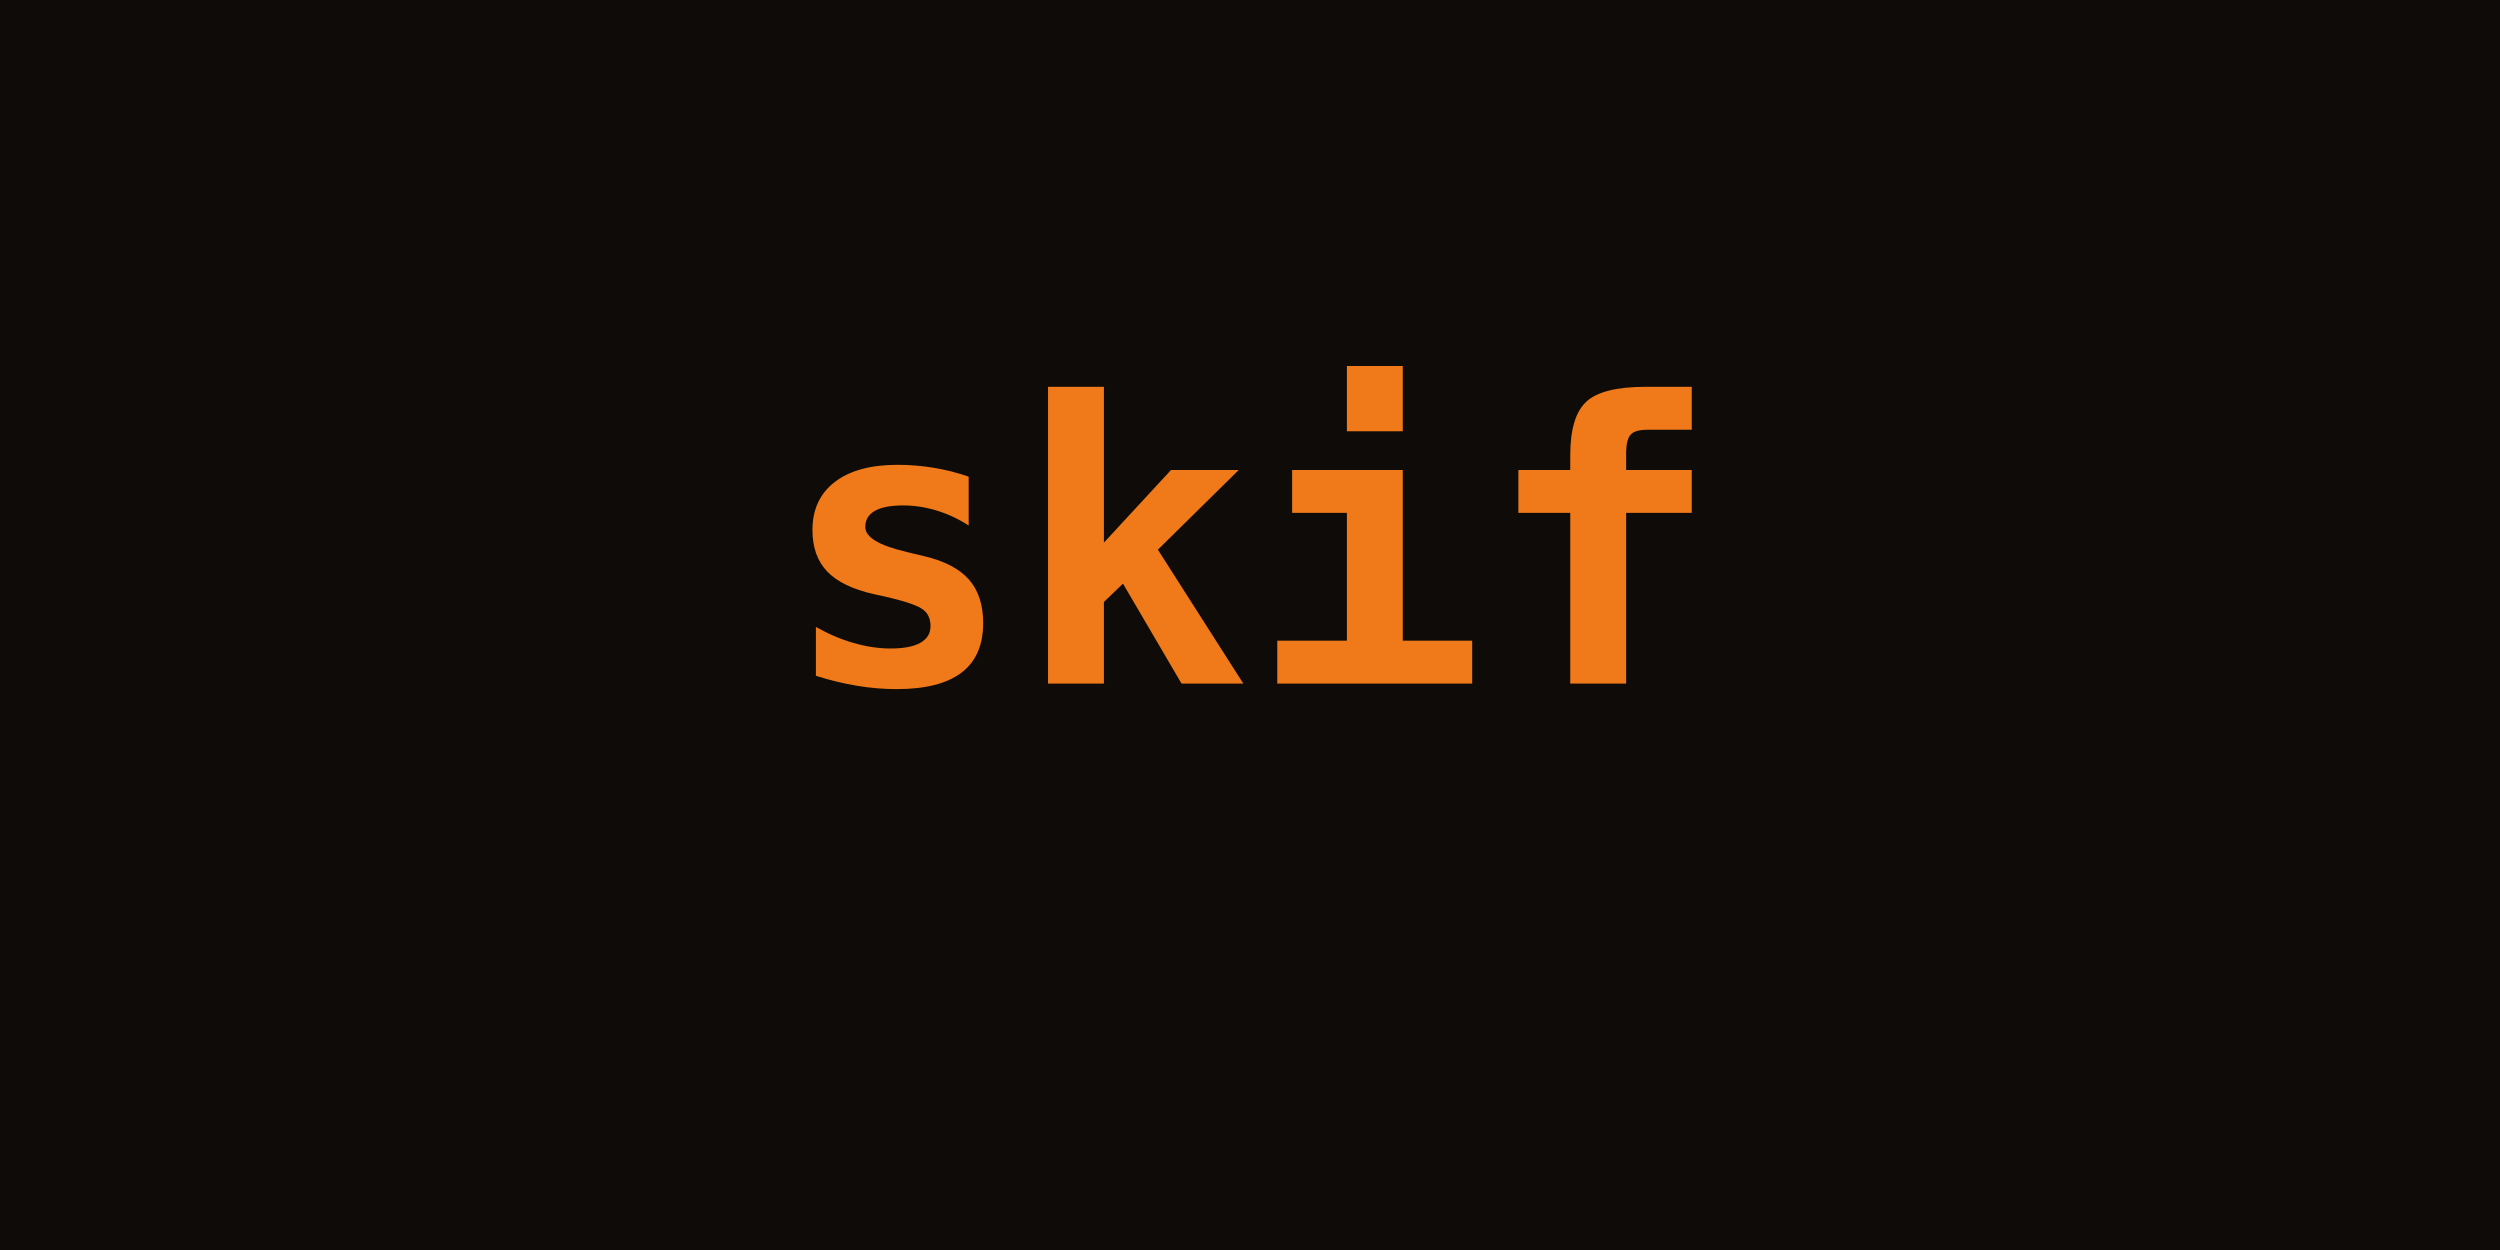
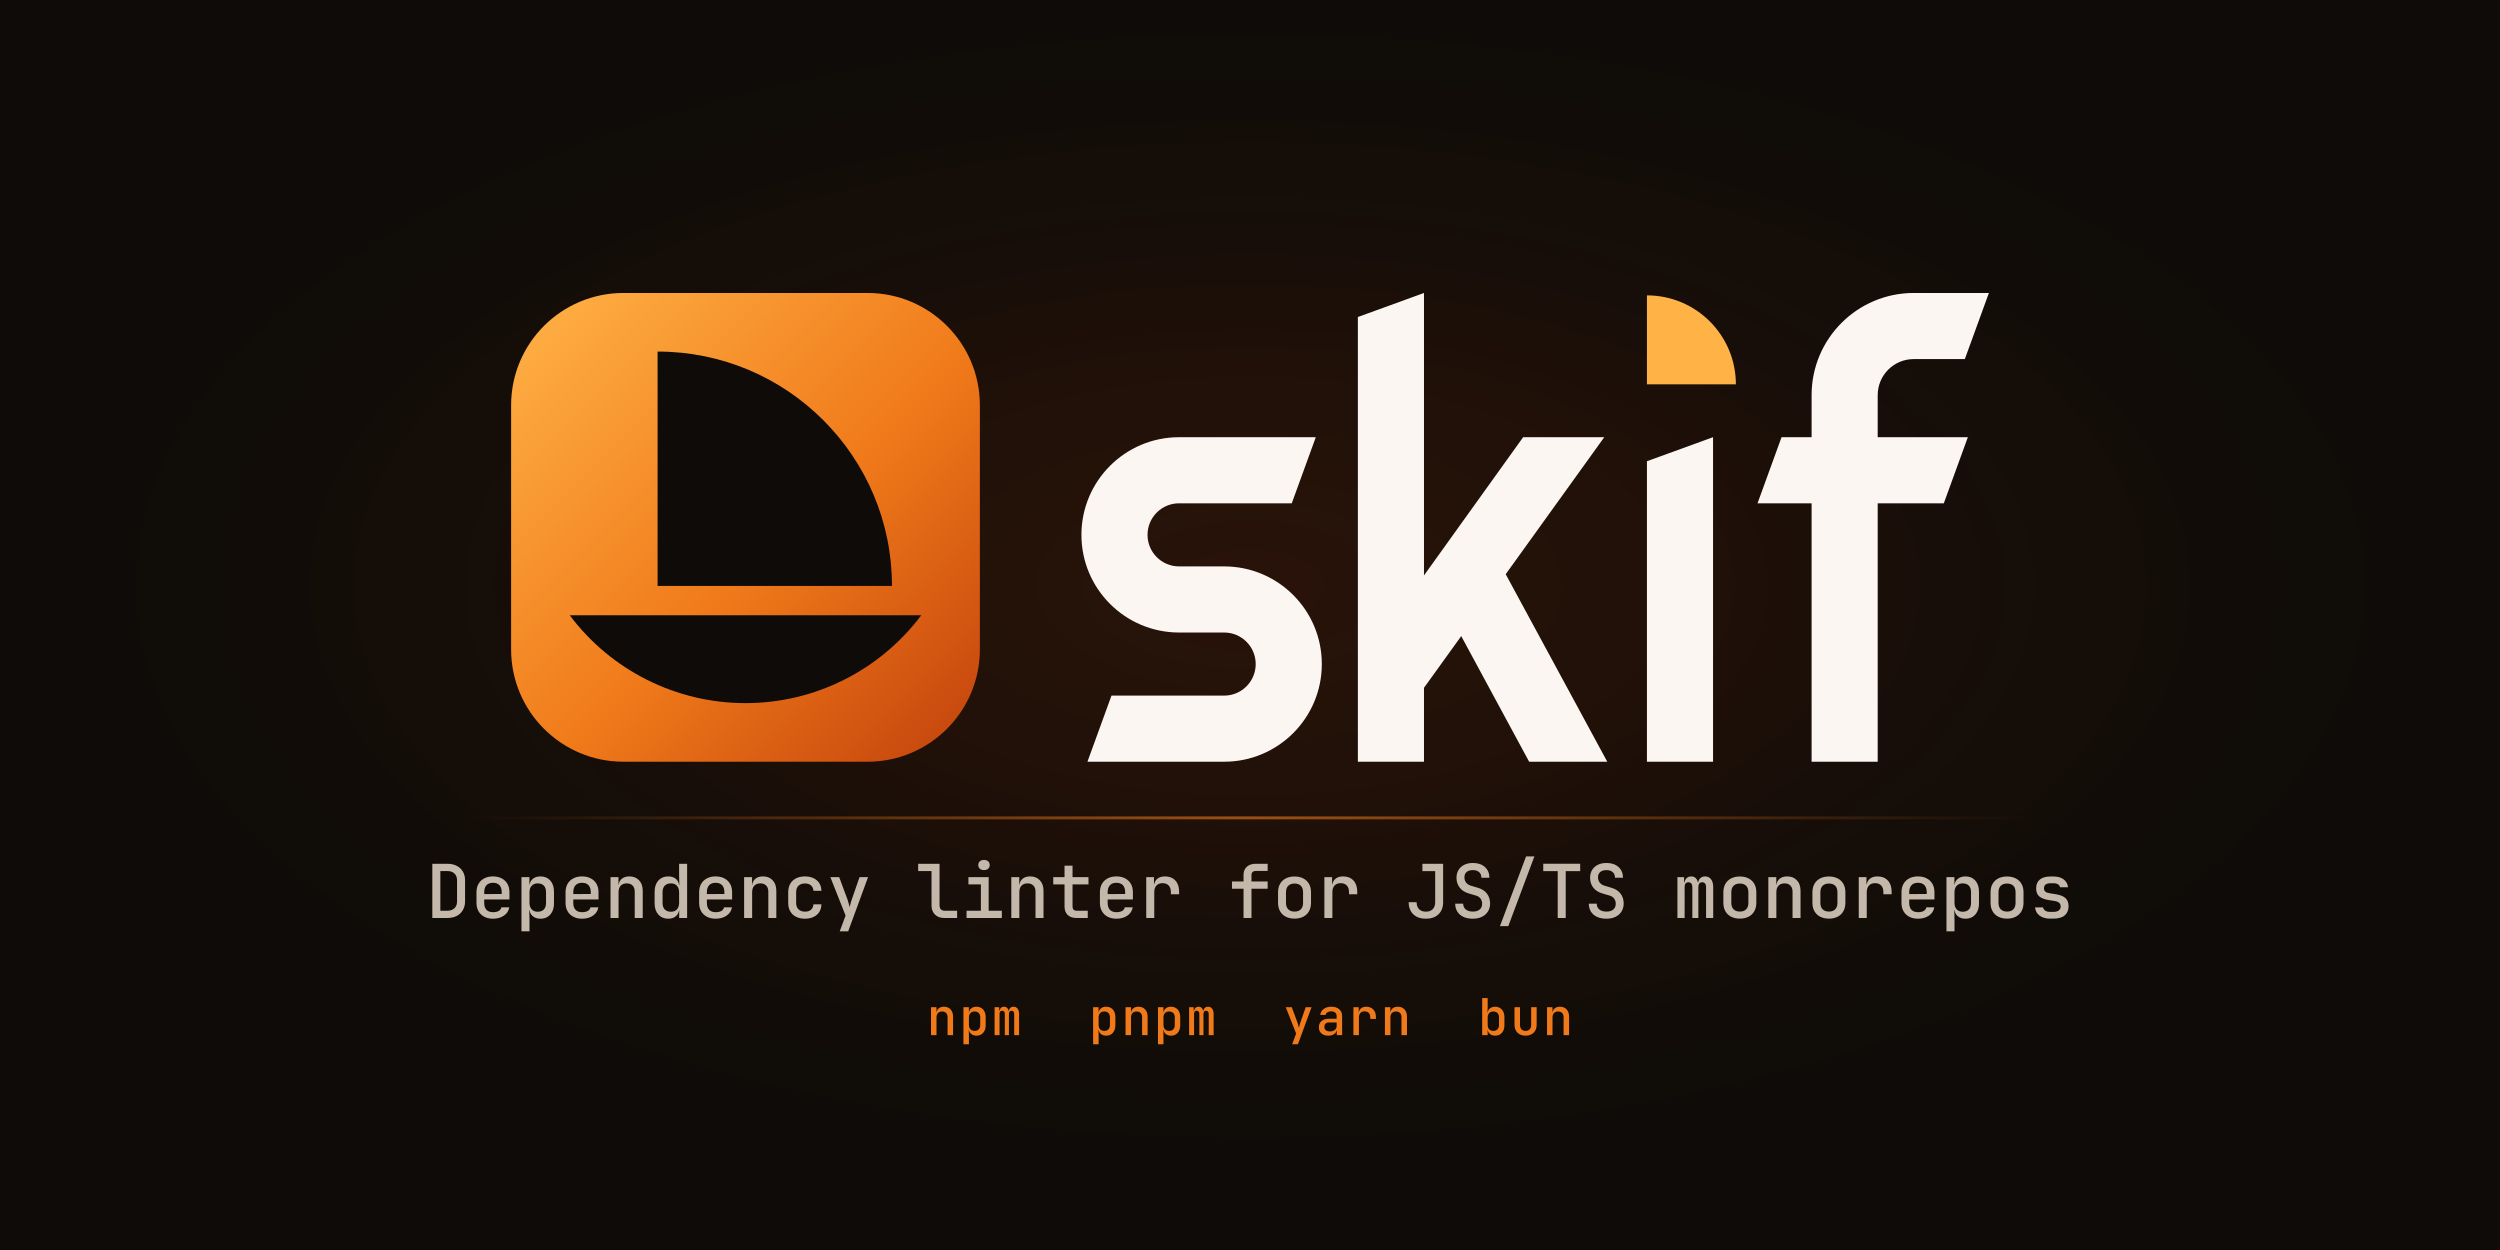
- <svg xmlns="http://www.w3.org/2000/svg" viewBox="0 0 1280 640" fill="none" role="img" aria-label="skif">
+ <svg xmlns="http://www.w3.org/2000/svg" viewBox="0 0 1280 640" width="1280" height="640" role="img" aria-label="skif: dependency linter for JavaScript and TypeScript monorepos">
+   <defs>
+     <linearGradient id="g" gradientUnits="userSpaceOnUse" x1="261.69" y1="150" x2="501.69" y2="390">
+       <stop offset="0" stop-color="#ffb347" />
+       <stop offset=".55" stop-color="#f07a1a" />
+       <stop offset="1" stop-color="#c2410c" />
+     </linearGradient>
+     <radialGradient id="h" gradientUnits="userSpaceOnUse" cx="0" cy="0" r="1" gradientTransform="translate(640 300) scale(640 320)">
+       <stop offset="0" stop-color="#c2410c" stop-opacity="0.150" />
+       <stop offset="0.3" stop-color="#c2410c" stop-opacity="0.108" />
+       <stop offset="0.6" stop-color="#c2410c" stop-opacity="0.045" />
+       <stop offset="0.82" stop-color="#c2410c" stop-opacity="0.012" />
+       <stop offset="1" stop-color="#c2410c" stop-opacity="0.000" />
+     </radialGradient>
+     <linearGradient id="r" gradientUnits="userSpaceOnUse" x1="240" y1="0" x2="1040" y2="0">
+       <stop offset="0" stop-color="#f07a1a" stop-opacity="0" />
+       <stop offset=".5" stop-color="#f07a1a" stop-opacity=".6" />
+       <stop offset="1" stop-color="#f07a1a" stop-opacity="0" />
+     </linearGradient>
+   </defs>
  <rect width="1280" height="640" fill="#0e0b08" />
-   <text x="640" y="350" text-anchor="middle" font-family="monospace" font-size="200" font-weight="700" fill="#f07a1a">skif</text>
+   <rect width="1280" height="640" fill="url(#h)" />
+   <rect x="261.69" y="150" width="240" height="240" rx="57.5" fill="url(#g)" />
+   <path fill="#0e0b08" d="M336.69 180A120 120 0 0 1 456.69 300L336.69 300ZM291.69 315L471.69 315A112.5 112.5 0 0 1 291.69 315Z" />
+   <path fill="#fbf6f1" d="M673.69 223.85L603.69 223.85A50 50 0 0 0 603.69 323.85L626.77 323.85A16.15 16.15 0 0 1 626.77 356.15L569.08 356.15L556.77 390L626.77 390A50 50 0 0 0 626.77 290L603.69 290A16.15 16.15 0 0 1 603.69 257.69L661.38 257.69ZM695.23 390L729.08 390L729.08 352.15L748.15 325.69L782.92 390L822.92 390L770.92 294L821.38 223.85L779.85 223.85L729.08 294.62L729.08 150L695.23 162.31ZM843.23 390L877.08 390L877.08 223.85L843.23 236.15ZM927.54 390L961.38 390L961.38 257.69L995.23 257.69L1007.54 223.85L961.38 223.85L961.38 202.31A18.46 18.46 0 0 1 979.85 183.85L1006 183.85L1018.31 150L979.85 150A52.31 52.31 0 0 0 927.54 202.31L927.54 223.85L912.15 223.85L899.85 257.69L927.54 257.69Z" />
+   <path fill="#ffb347" d="M843.23 151.23A45.54 45.54 0 0 1 888.77 196.77L843.23 196.77Z" />
+   <rect x="240" y="418" width="800" height="1.5" fill="url(#r)" />
+   <path fill="#c4b8aa" d="M221.35 470V442.26H229.11Q231.84 442.26 233.86 443.31Q235.87 444.35 236.99 446.25Q238.11 448.15 238.11 450.73V461.49Q238.11 464.03 236.99 465.97Q235.87 467.91 233.86 468.96Q231.84 470 229.11 470ZM225.46 466.28H229.11Q231.39 466.28 232.7 465Q234.01 463.73 234.01 461.49V450.73Q234.01 448.53 232.7 447.26Q231.39 445.98 229.11 445.98H225.46ZM252.4 470.38Q249.85 470.38 247.94 469.37Q246.02 468.37 244.99 466.54Q243.96 464.72 243.96 462.29V456.81Q243.96 454.34 244.99 452.54Q246.02 450.73 247.94 449.73Q249.85 448.72 252.4 448.72Q254.98 448.72 256.88 449.73Q258.78 450.73 259.81 452.54Q260.84 454.34 260.84 456.81V460.54H247.92V462.29Q247.92 464.6 249.07 465.82Q250.23 467.04 252.44 467.04Q254.22 467.04 255.33 466.41Q256.43 465.78 256.69 464.57H260.76Q260.3 467.23 258.02 468.8Q255.74 470.38 252.4 470.38ZM256.88 457.73V456.78Q256.88 454.5 255.74 453.24Q254.6 451.99 252.4 451.99Q250.23 451.99 249.07 453.24Q247.92 454.5 247.92 456.81V457.76ZM266.99 476.84V449.1H271.06V453.09H271.13Q271.36 451.27 272.62 450.13Q274.14 448.72 276.72 448.72Q279.87 448.72 281.75 450.83Q283.64 452.94 283.64 456.59V462.48Q283.64 464.91 282.78 466.68Q281.93 468.44 280.39 469.41Q278.85 470.38 276.72 470.38Q274.17 470.38 272.62 468.94Q271.36 467.83 271.13 466.01H270.98L271.1 470.87V476.84ZM275.31 466.81Q277.33 466.81 278.45 465.65Q279.57 464.49 279.57 462.29V456.81Q279.57 454.61 278.45 453.45Q277.33 452.29 275.31 452.29Q273.38 452.29 272.24 453.49Q271.1 454.69 271.1 456.81V462.29Q271.1 464.41 272.24 465.61Q273.38 466.81 275.31 466.81ZM298 470.38Q295.45 470.38 293.54 469.37Q291.62 468.37 290.59 466.54Q289.56 464.72 289.56 462.29V456.81Q289.56 454.34 290.59 452.54Q291.62 450.73 293.54 449.73Q295.45 448.72 298 448.72Q300.58 448.72 302.48 449.73Q304.38 450.73 305.41 452.54Q306.44 454.34 306.44 456.81V460.54H293.52V462.29Q293.52 464.6 294.68 465.82Q295.83 467.04 298.04 467.04Q299.82 467.04 300.93 466.41Q302.03 465.78 302.29 464.57H306.36Q305.9 467.23 303.62 468.8Q301.34 470.38 298 470.38ZM302.48 457.73V456.78Q302.48 454.5 301.34 453.24Q300.2 451.99 298 451.99Q295.83 451.99 294.68 453.24Q293.52 454.5 293.52 456.81V457.76ZM312.59 470V449.1H316.66V453.09H316.73Q316.96 451.27 318.14 450.13Q319.62 448.72 322.24 448.72Q325.36 448.72 327.22 450.72Q329.08 452.71 329.08 456.09V470H324.98V456.55Q324.98 454.5 323.88 453.39Q322.78 452.29 320.88 452.29Q318.94 452.29 317.82 453.45Q316.7 454.61 316.7 456.81V470ZM342.12 470.38Q338.96 470.38 337.06 468.25Q335.16 466.12 335.16 462.51V456.62Q335.16 452.98 337.06 450.85Q338.96 448.72 342.12 448.72Q344.7 448.72 346.22 450.13Q347.44 451.27 347.67 453.09H347.82L347.7 448.23V442.26H351.81V470H347.74V466.01H347.67Q347.44 467.83 346.22 468.94Q344.7 470.38 342.12 470.38ZM343.52 466.81Q345.46 466.81 346.58 465.61Q347.7 464.41 347.7 462.29V456.81Q347.7 454.69 346.58 453.49Q345.46 452.29 343.52 452.29Q341.51 452.29 340.37 453.45Q339.23 454.61 339.23 456.81V462.29Q339.23 464.49 340.37 465.65Q341.51 466.81 343.52 466.81ZM366.4 470.38Q363.85 470.38 361.94 469.37Q360.02 468.37 358.99 466.54Q357.96 464.72 357.96 462.29V456.81Q357.96 454.34 358.99 452.54Q360.02 450.73 361.94 449.73Q363.85 448.72 366.4 448.72Q368.98 448.72 370.88 449.73Q372.78 450.73 373.81 452.54Q374.84 454.34 374.84 456.81V460.54H361.92V462.29Q361.92 464.6 363.08 465.82Q364.23 467.04 366.44 467.04Q368.22 467.04 369.33 466.41Q370.43 465.78 370.69 464.57H374.76Q374.3 467.23 372.02 468.8Q369.74 470.38 366.4 470.38ZM370.88 457.73V456.78Q370.88 454.5 369.74 453.24Q368.6 451.99 366.4 451.99Q364.23 451.99 363.08 453.24Q361.92 454.5 361.92 456.81V457.76ZM380.99 470V449.1H385.06V453.09H385.13Q385.36 451.27 386.54 450.13Q388.02 448.72 390.64 448.72Q393.76 448.72 395.62 450.72Q397.48 452.71 397.48 456.09V470H393.38V456.55Q393.38 454.5 392.28 453.39Q391.18 452.29 389.28 452.29Q387.34 452.29 386.22 453.45Q385.1 454.61 385.1 456.81V470ZM412.15 470.38Q409.57 470.38 407.61 469.41Q405.65 468.44 404.61 466.6Q403.56 464.76 403.56 462.29V456.81Q403.56 454.31 404.61 452.48Q405.65 450.66 407.61 449.69Q409.57 448.72 412.15 448.72Q415.91 448.72 418.19 450.7Q420.47 452.67 420.59 456.09H416.48Q416.37 454.31 415.23 453.32Q414.09 452.33 412.15 452.33Q410.06 452.33 408.85 453.49Q407.63 454.65 407.63 456.78V462.29Q407.63 464.41 408.85 465.59Q410.06 466.77 412.15 466.77Q414.09 466.77 415.23 465.78Q416.37 464.79 416.48 463.01H420.59Q420.47 466.43 418.19 468.4Q415.91 470.38 412.15 470.38ZM429.94 476.84 432.94 468.78 425.15 449.1H429.67L434.04 460.88Q434.31 461.64 434.57 462.7Q434.84 463.77 435.03 464.45Q435.18 463.77 435.45 462.7Q435.71 461.64 435.98 460.88L440.08 449.1H444.45L434.27 476.84ZM483.4 470Q481.46 470 480.02 469.22Q478.58 468.44 477.76 467Q476.94 465.55 476.94 463.65V445.98H470.1V442.26H481.05V463.65Q481.05 464.87 481.73 465.57Q482.41 466.28 483.59 466.28H490.05V470ZM494.88 470V466.28H502.21V452.82H495.83V449.1H506.2V466.28H512.93V470ZM503.81 445.49Q502.48 445.49 501.68 444.79Q500.88 444.08 500.88 442.91Q500.88 441.69 501.68 440.99Q502.48 440.28 503.81 440.28Q505.14 440.28 505.94 440.99Q506.73 441.69 506.73 442.91Q506.73 444.08 505.94 444.79Q505.14 445.49 503.81 445.49ZM517.79 470V449.1H521.86V453.09H521.93Q522.16 451.27 523.34 450.13Q524.82 448.72 527.44 448.72Q530.56 448.72 532.42 450.72Q534.28 452.71 534.28 456.09V470H530.18V456.55Q530.18 454.5 529.08 453.39Q527.98 452.29 526.08 452.29Q524.14 452.29 523.02 453.45Q521.9 454.61 521.9 456.81V470ZM551.08 470Q548.23 470 546.63 468.44Q545.04 466.88 545.04 464.11V452.82H539.26V449.1H545.04V443.21H549.14V449.1H557.31V452.82H549.14V464.11Q549.14 466.28 551.23 466.28H556.93V470ZM571.6 470.38Q569.05 470.38 567.13 469.37Q565.22 468.37 564.19 466.54Q563.16 464.72 563.16 462.29V456.81Q563.16 454.34 564.19 452.54Q565.22 450.73 567.13 449.73Q569.05 448.72 571.6 448.72Q574.18 448.72 576.08 449.73Q577.98 450.73 579.01 452.54Q580.04 454.34 580.04 456.81V460.54H567.12V462.29Q567.12 464.6 568.28 465.82Q569.43 467.04 571.64 467.04Q573.42 467.04 574.53 466.41Q575.63 465.78 575.89 464.57H579.96Q579.5 467.23 577.22 468.8Q574.94 470.38 571.6 470.38ZM576.08 457.73V456.78Q576.08 454.5 574.94 453.24Q573.8 451.99 571.6 451.99Q569.43 451.99 568.28 453.24Q567.12 454.5 567.12 456.81V457.76ZM586.88 470V449.1H590.83V452.98Q591.21 451.46 592.04 450.43Q593.53 448.72 596.45 448.72Q599.8 448.72 601.75 450.79Q603.71 452.86 603.71 456.47V457.88H599.49V456.81Q599.49 454.57 598.37 453.38Q597.25 452.18 595.24 452.18Q593.22 452.18 592.1 453.39Q590.98 454.61 590.98 456.81V470ZM636.69 470V455.03H630.77V451.3H636.69V447.92Q636.69 445.3 638.37 443.78Q640.04 442.26 642.93 442.26H649.04V445.91H643Q641.94 445.91 641.35 446.44Q640.76 446.97 640.76 447.96V451.3H649.04V455.03H640.76V470ZM662.8 470.34Q660.22 470.34 658.32 469.35Q656.42 468.37 655.39 466.54Q654.36 464.72 654.36 462.25V456.85Q654.36 454.34 655.39 452.54Q656.42 450.73 658.32 449.75Q660.22 448.76 662.8 448.76Q665.38 448.76 667.28 449.75Q669.18 450.73 670.21 452.54Q671.24 454.34 671.24 456.85V462.25Q671.24 464.72 670.21 466.54Q669.18 468.37 667.28 469.35Q665.38 470.34 662.8 470.34ZM662.8 466.73Q664.89 466.73 666.03 465.57Q667.17 464.41 667.17 462.25V456.85Q667.17 454.65 666.03 453.51Q664.89 452.37 662.8 452.37Q660.75 452.37 659.59 453.51Q658.43 454.65 658.43 456.85V462.25Q658.43 464.41 659.59 465.57Q660.75 466.73 662.8 466.73ZM678.08 470V449.1H682.03V452.98Q682.41 451.46 683.24 450.43Q684.73 448.72 687.65 448.72Q691 448.72 692.95 450.79Q694.91 452.86 694.91 456.47V457.88H690.69V456.81Q690.69 454.57 689.57 453.38Q688.45 452.18 686.44 452.18Q684.42 452.18 683.3 453.39Q682.18 454.61 682.18 456.81V470ZM730.06 470.38Q725.96 470.38 723.6 468.1Q721.24 465.82 721.24 461.91H725.31Q725.31 464.22 726.56 465.5Q727.82 466.77 730.06 466.77Q732.3 466.77 733.56 465.5Q734.81 464.22 734.81 461.94V446.02H728.27V442.26H738.88V461.94Q738.88 465.86 736.5 468.12Q734.13 470.38 730.06 470.38ZM754.11 470.38Q751.3 470.38 749.29 469.45Q747.27 468.52 746.17 466.79Q745.07 465.06 745.07 462.67H749.14Q749.14 464.57 750.47 465.65Q751.8 466.73 754.15 466.73Q756.36 466.73 757.61 465.67Q758.86 464.6 758.86 462.74Q758.86 461.18 758.01 460.04Q757.15 458.9 755.56 458.49L752.06 457.46Q749.02 456.59 747.37 454.48Q745.72 452.37 745.72 449.44Q745.72 447.16 746.74 445.45Q747.77 443.74 749.67 442.79Q751.57 441.84 754.15 441.84Q757.95 441.84 760.25 443.89Q762.55 445.95 762.59 449.4H758.48Q758.48 447.58 757.32 446.53Q756.17 445.49 754.08 445.49Q752.06 445.49 750.92 446.46Q749.78 447.43 749.78 449.18Q749.78 450.73 750.64 451.87Q751.49 453.01 753.09 453.47L756.62 454.53Q759.66 455.37 761.3 457.5Q762.93 459.63 762.93 462.59Q762.93 464.91 761.83 466.68Q760.73 468.44 758.75 469.41Q756.77 470.38 754.11 470.38ZM767.98 474.18 781.36 438.46H785.62L772.24 474.18ZM797.55 470V446.02H790.14V442.22H809.06V446.02H801.65V470ZM822.51 470.38Q819.7 470.38 817.69 469.45Q815.67 468.52 814.57 466.79Q813.47 465.06 813.47 462.67H817.54Q817.54 464.57 818.87 465.65Q820.2 466.73 822.55 466.73Q824.76 466.73 826.01 465.67Q827.26 464.6 827.26 462.74Q827.26 461.18 826.41 460.04Q825.55 458.9 823.96 458.49L820.46 457.46Q817.42 456.59 815.77 454.48Q814.12 452.37 814.12 449.44Q814.12 447.16 815.14 445.45Q816.17 443.74 818.07 442.79Q819.97 441.84 822.55 441.84Q826.35 441.84 828.65 443.89Q830.95 445.95 830.99 449.4H826.88Q826.88 447.58 825.72 446.53Q824.57 445.49 822.48 445.49Q820.46 445.49 819.32 446.46Q818.18 447.43 818.18 449.18Q818.18 450.73 819.04 451.87Q819.89 453.01 821.49 453.47L825.02 454.53Q828.06 455.37 829.7 457.5Q831.33 459.63 831.33 462.59Q831.33 464.91 830.23 466.68Q829.13 468.44 827.15 469.41Q825.17 470.38 822.51 470.38ZM858.84 470V449.1H862.26V451.76H862.49Q862.68 450.54 863.4 449.75Q864.35 448.72 865.95 448.72Q867.66 448.72 868.61 450.05Q869.1 450.77 869.33 451.76H869.48Q869.67 450.54 870.43 449.75Q871.38 448.72 873.02 448.72Q874.95 448.72 876.06 450.18Q877.16 451.65 877.16 454.08V470H873.51V454.19Q873.51 453.01 873 452.37Q872.48 451.72 871.53 451.72Q870.58 451.72 870.07 452.35Q869.56 452.98 869.56 454.15V470H866.48V454.19Q866.48 452.98 865.95 452.35Q865.42 451.72 864.43 451.72Q863.48 451.72 863 452.35Q862.53 452.98 862.53 454.15V470ZM890.8 470.34Q888.22 470.34 886.32 469.35Q884.42 468.37 883.39 466.54Q882.36 464.72 882.36 462.25V456.85Q882.36 454.34 883.39 452.54Q884.42 450.73 886.32 449.75Q888.22 448.76 890.8 448.76Q893.38 448.76 895.28 449.75Q897.18 450.73 898.21 452.54Q899.24 454.34 899.24 456.85V462.25Q899.24 464.72 898.21 466.54Q897.18 468.37 895.28 469.35Q893.38 470.34 890.8 470.34ZM890.8 466.73Q892.89 466.73 894.03 465.57Q895.17 464.41 895.17 462.25V456.85Q895.17 454.65 894.03 453.51Q892.89 452.37 890.8 452.37Q888.75 452.37 887.59 453.51Q886.43 454.65 886.43 456.85V462.25Q886.43 464.41 887.59 465.57Q888.75 466.73 890.8 466.73ZM905.39 470V449.1H909.46V453.09H909.53Q909.76 451.27 910.94 450.13Q912.42 448.72 915.04 448.72Q918.16 448.72 920.02 450.72Q921.88 452.71 921.88 456.09V470H917.78V456.55Q917.78 454.5 916.68 453.39Q915.58 452.29 913.68 452.29Q911.74 452.29 910.62 453.45Q909.5 454.61 909.5 456.81V470ZM936.4 470.34Q933.82 470.34 931.92 469.35Q930.02 468.37 928.99 466.54Q927.96 464.72 927.96 462.25V456.85Q927.96 454.34 928.99 452.54Q930.02 450.73 931.92 449.75Q933.82 448.76 936.4 448.76Q938.98 448.76 940.88 449.75Q942.78 450.73 943.81 452.54Q944.84 454.34 944.84 456.85V462.25Q944.84 464.72 943.81 466.54Q942.78 468.37 940.88 469.35Q938.98 470.34 936.4 470.34ZM936.4 466.73Q938.49 466.73 939.63 465.57Q940.77 464.41 940.77 462.25V456.85Q940.77 454.65 939.63 453.51Q938.49 452.37 936.4 452.37Q934.35 452.37 933.19 453.51Q932.03 454.65 932.03 456.85V462.25Q932.03 464.41 933.19 465.57Q934.35 466.73 936.4 466.73ZM951.68 470V449.1H955.63V452.98Q956.01 451.46 956.84 450.43Q958.33 448.72 961.25 448.72Q964.6 448.72 966.55 450.79Q968.51 452.86 968.51 456.47V457.88H964.29V456.81Q964.29 454.57 963.17 453.38Q962.05 452.18 960.04 452.18Q958.02 452.18 956.9 453.39Q955.78 454.61 955.78 456.81V470ZM982 470.38Q979.45 470.38 977.53 469.37Q975.62 468.37 974.59 466.54Q973.56 464.72 973.56 462.29V456.81Q973.56 454.34 974.59 452.54Q975.62 450.73 977.53 449.73Q979.45 448.72 982 448.72Q984.58 448.72 986.48 449.73Q988.38 450.73 989.41 452.54Q990.44 454.34 990.44 456.81V460.54H977.52V462.29Q977.52 464.6 978.67 465.82Q979.83 467.04 982.04 467.04Q983.82 467.04 984.93 466.41Q986.03 465.78 986.29 464.57H990.36Q989.9 467.23 987.62 468.8Q985.34 470.38 982 470.38ZM986.48 457.73V456.78Q986.48 454.5 985.34 453.24Q984.2 451.99 982 451.99Q979.83 451.99 978.67 453.24Q977.52 454.5 977.52 456.81V457.76ZM996.59 476.84V449.1H1000.66V453.09H1000.73Q1000.96 451.27 1002.22 450.13Q1003.74 448.72 1006.32 448.72Q1009.47 448.72 1011.35 450.83Q1013.24 452.94 1013.24 456.59V462.48Q1013.24 464.91 1012.38 466.68Q1011.53 468.44 1009.99 469.41Q1008.45 470.38 1006.32 470.38Q1003.77 470.38 1002.22 468.94Q1000.96 467.83 1000.73 466.01H1000.58L1000.7 470.87V476.84ZM1004.91 466.81Q1006.93 466.81 1008.05 465.65Q1009.17 464.49 1009.17 462.29V456.81Q1009.17 454.61 1008.05 453.45Q1006.93 452.29 1004.91 452.29Q1002.98 452.29 1001.84 453.49Q1000.7 454.69 1000.7 456.81V462.29Q1000.7 464.41 1001.84 465.61Q1002.98 466.81 1004.91 466.81ZM1027.6 470.34Q1025.02 470.34 1023.12 469.35Q1021.22 468.37 1020.19 466.54Q1019.16 464.72 1019.16 462.25V456.85Q1019.16 454.34 1020.19 452.54Q1021.22 450.73 1023.12 449.75Q1025.02 448.76 1027.6 448.76Q1030.18 448.76 1032.08 449.75Q1033.98 450.73 1035.01 452.54Q1036.04 454.34 1036.04 456.85V462.25Q1036.04 464.72 1035.01 466.54Q1033.98 468.37 1032.08 469.35Q1030.18 470.34 1027.6 470.34ZM1027.6 466.73Q1029.69 466.73 1030.83 465.57Q1031.97 464.41 1031.97 462.25V456.85Q1031.97 454.65 1030.83 453.51Q1029.69 452.37 1027.6 452.37Q1025.55 452.37 1024.39 453.51Q1023.23 454.65 1023.23 456.85V462.25Q1023.23 464.41 1024.39 465.57Q1025.55 466.73 1027.6 466.73ZM1049.68 470.34Q1047.44 470.34 1045.74 469.62Q1044.05 468.9 1043.08 467.62Q1042.12 466.35 1041.96 464.6H1046.07Q1046.22 465.63 1047.17 466.26Q1048.12 466.88 1049.68 466.88H1051.31Q1053.17 466.88 1054.12 466.12Q1055.07 465.36 1055.07 464.11Q1055.07 462.89 1054.22 462.19Q1053.36 461.49 1051.69 461.26L1048.99 460.84Q1045.65 460.31 1044.07 458.92Q1042.5 457.54 1042.5 454.8Q1042.5 451.91 1044.38 450.33Q1046.26 448.76 1049.94 448.76H1051.39Q1054.66 448.76 1056.61 450.26Q1058.57 451.76 1058.84 454.27H1054.73Q1054.58 453.36 1053.72 452.79Q1052.87 452.22 1051.39 452.22H1049.94Q1048.16 452.22 1047.34 452.88Q1046.52 453.55 1046.52 454.84Q1046.52 455.98 1047.25 456.55Q1047.97 457.12 1049.49 457.35L1052.26 457.8Q1055.8 458.3 1057.45 459.76Q1059.1 461.22 1059.1 464Q1059.1 467 1057.14 468.67Q1055.19 470.34 1051.31 470.34Z" />
+   <path fill="#f07a1a" d="M476.68 530V515.7H479.47V518.43H479.52Q479.67 517.18 480.48 516.4Q481.49 515.44 483.29 515.44Q485.42 515.44 486.69 516.81Q487.97 518.17 487.97 520.48V530H485.16V520.8Q485.16 519.39 484.41 518.64Q483.65 517.88 482.35 517.88Q481.03 517.88 480.26 518.68Q479.49 519.47 479.49 520.98V530ZM493.28 534.68V515.7H496.07V518.43H496.12Q496.27 517.18 497.13 516.4Q498.17 515.44 499.94 515.44Q502.1 515.44 503.38 516.88Q504.67 518.33 504.67 520.82V524.85Q504.67 526.52 504.09 527.72Q503.5 528.93 502.45 529.6Q501.4 530.26 499.94 530.26Q498.2 530.26 497.13 529.27Q496.27 528.52 496.12 527.27H496.01L496.09 530.6V534.68ZM498.98 527.82Q500.36 527.82 501.12 527.02Q501.89 526.23 501.89 524.72V520.98Q501.89 519.47 501.12 518.68Q500.36 517.88 498.98 517.88Q497.65 517.88 496.87 518.7Q496.09 519.52 496.09 520.98V524.72Q496.09 526.18 496.87 527Q497.65 527.82 498.98 527.82ZM509.23 530V515.7H511.57V517.52H511.73Q511.86 516.69 512.35 516.14Q513 515.44 514.1 515.44Q515.27 515.44 515.92 516.35Q516.25 516.84 516.41 517.52H516.51Q516.64 516.69 517.16 516.14Q517.81 515.44 518.93 515.44Q520.26 515.44 521.01 516.44Q521.77 517.44 521.77 519.11V530H519.27V519.18Q519.27 518.38 518.92 517.94Q518.57 517.49 517.92 517.49Q517.27 517.49 516.92 517.92Q516.57 518.35 516.57 519.16V530H514.46V519.18Q514.46 518.35 514.1 517.92Q513.73 517.49 513.06 517.49Q512.41 517.49 512.08 517.92Q511.76 518.35 511.76 519.16V530ZM559.68 534.68V515.7H562.47V518.43H562.52Q562.67 517.18 563.53 516.4Q564.57 515.44 566.34 515.44Q568.5 515.44 569.79 516.88Q571.07 518.33 571.07 520.82V524.85Q571.07 526.52 570.49 527.72Q569.9 528.93 568.85 529.6Q567.8 530.26 566.34 530.26Q564.6 530.26 563.53 529.27Q562.67 528.52 562.52 527.27H562.41L562.49 530.6V534.68ZM565.38 527.82Q566.76 527.82 567.52 527.02Q568.29 526.23 568.29 524.72V520.98Q568.29 519.47 567.52 518.68Q566.76 517.88 565.38 517.88Q564.05 517.88 563.27 518.7Q562.49 519.52 562.49 520.98V524.72Q562.49 526.18 563.27 527Q564.05 527.82 565.38 527.82ZM576.28 530V515.7H579.07V518.43H579.12Q579.27 517.18 580.08 516.4Q581.09 515.44 582.89 515.44Q585.02 515.44 586.29 516.81Q587.57 518.17 587.57 520.48V530H584.76V520.8Q584.76 519.39 584.01 518.64Q583.25 517.88 581.95 517.88Q580.63 517.88 579.86 518.68Q579.09 519.47 579.09 520.98V530ZM592.88 534.68V515.7H595.67V518.43H595.72Q595.87 517.18 596.73 516.4Q597.77 515.44 599.54 515.44Q601.7 515.44 602.99 516.88Q604.27 518.33 604.27 520.82V524.85Q604.27 526.52 603.69 527.72Q603.1 528.93 602.05 529.6Q601 530.26 599.54 530.26Q597.8 530.26 596.73 529.27Q595.87 528.52 595.72 527.27H595.61L595.69 530.6V534.68ZM598.58 527.82Q599.96 527.82 600.72 527.02Q601.49 526.23 601.49 524.72V520.98Q601.49 519.47 600.72 518.68Q599.96 517.88 598.58 517.88Q597.25 517.88 596.47 518.7Q595.69 519.52 595.69 520.98V524.72Q595.69 526.18 596.47 527Q597.25 527.82 598.58 527.82ZM608.83 530V515.7H611.17V517.52H611.33Q611.46 516.69 611.95 516.14Q612.6 515.44 613.7 515.44Q614.87 515.44 615.52 516.35Q615.85 516.84 616.01 517.52H616.11Q616.24 516.69 616.76 516.14Q617.41 515.44 618.53 515.44Q619.86 515.44 620.61 516.44Q621.37 517.44 621.37 519.11V530H618.87V519.18Q618.87 518.38 618.52 517.94Q618.17 517.49 617.52 517.49Q616.87 517.49 616.52 517.92Q616.17 518.35 616.17 519.16V530H614.06V519.18Q614.06 518.35 613.7 517.92Q613.33 517.49 612.66 517.49Q612.01 517.49 611.68 517.92Q611.36 518.35 611.36 519.16V530ZM661.57 534.68 663.63 529.17 658.3 515.7H661.39L664.38 523.76Q664.56 524.28 664.74 525.01Q664.93 525.74 665.06 526.2Q665.16 525.74 665.34 525.01Q665.52 524.28 665.71 523.76L668.51 515.7H671.5L664.54 534.68ZM680.07 530.26Q677.83 530.26 676.55 529.1Q675.26 527.95 675.26 525.94Q675.26 523.92 676.63 522.76Q677.99 521.6 680.38 521.6H684.36V520.28Q684.36 519.11 683.63 518.46Q682.9 517.81 681.58 517.81Q680.41 517.81 679.63 518.31Q678.85 518.82 678.72 519.65H675.96Q676.2 517.73 677.74 516.58Q679.29 515.44 681.66 515.44Q684.2 515.44 685.69 516.73Q687.17 518.01 687.17 520.22V530H684.44V527.37H684.41Q684.23 528.57 683.24 529.32Q682.05 530.26 680.07 530.26ZM680.9 528.1Q682.41 528.1 683.39 527.34Q684.36 526.57 684.36 525.37V523.5H680.43Q679.34 523.5 678.71 524.1Q678.07 524.7 678.07 525.74Q678.07 526.83 678.82 527.46Q679.58 528.1 680.9 528.1ZM692.95 530V515.7H695.66V518.35Q695.92 517.31 696.49 516.61Q697.5 515.44 699.5 515.44Q701.79 515.44 703.13 516.86Q704.47 518.27 704.47 520.74V521.71H701.58V520.98Q701.58 519.44 700.82 518.62Q700.05 517.81 698.67 517.81Q697.29 517.81 696.53 518.64Q695.76 519.47 695.76 520.98V530ZM709.08 530V515.7H711.87V518.43H711.92Q712.07 517.18 712.88 516.4Q713.89 515.44 715.69 515.44Q717.82 515.44 719.09 516.81Q720.37 518.17 720.37 520.48V530H717.56V520.8Q717.56 519.39 716.81 518.64Q716.05 517.88 714.75 517.88Q713.43 517.88 712.66 518.68Q711.89 519.47 711.89 520.98V530ZM765.51 530.26Q763.75 530.26 762.71 529.27Q761.87 528.52 761.72 527.27H761.67V530H758.88V511.02H761.69V515.1L761.61 518.43H761.72Q761.87 517.18 762.73 516.4Q763.77 515.44 765.51 515.44Q767.67 515.44 768.97 516.9Q770.27 518.35 770.27 520.85V524.88Q770.27 527.35 768.97 528.8Q767.67 530.26 765.51 530.26ZM764.55 527.82Q765.93 527.82 766.71 527.02Q767.49 526.23 767.49 524.72V520.98Q767.49 519.47 766.71 518.68Q765.93 517.88 764.55 517.88Q763.23 517.88 762.46 518.7Q761.69 519.52 761.69 520.98V524.72Q761.69 526.18 762.46 527Q763.23 527.82 764.55 527.82ZM781.07 530.26Q778.5 530.26 776.97 528.76Q775.43 527.27 775.43 524.7V515.7H778.24V524.7Q778.24 526.18 778.99 527Q779.75 527.82 781.07 527.82Q782.43 527.82 783.19 527Q783.96 526.18 783.96 524.7V515.7H786.77V524.7Q786.77 527.27 785.22 528.76Q783.67 530.26 781.07 530.26ZM792.08 530V515.7H794.87V518.43H794.92Q795.07 517.18 795.88 516.4Q796.89 515.44 798.69 515.44Q800.82 515.44 802.09 516.81Q803.37 518.17 803.37 520.48V530H800.56V520.8Q800.56 519.39 799.81 518.64Q799.05 517.88 797.75 517.88Q796.43 517.88 795.66 518.68Q794.89 519.47 794.89 520.98V530Z" />
</svg>
